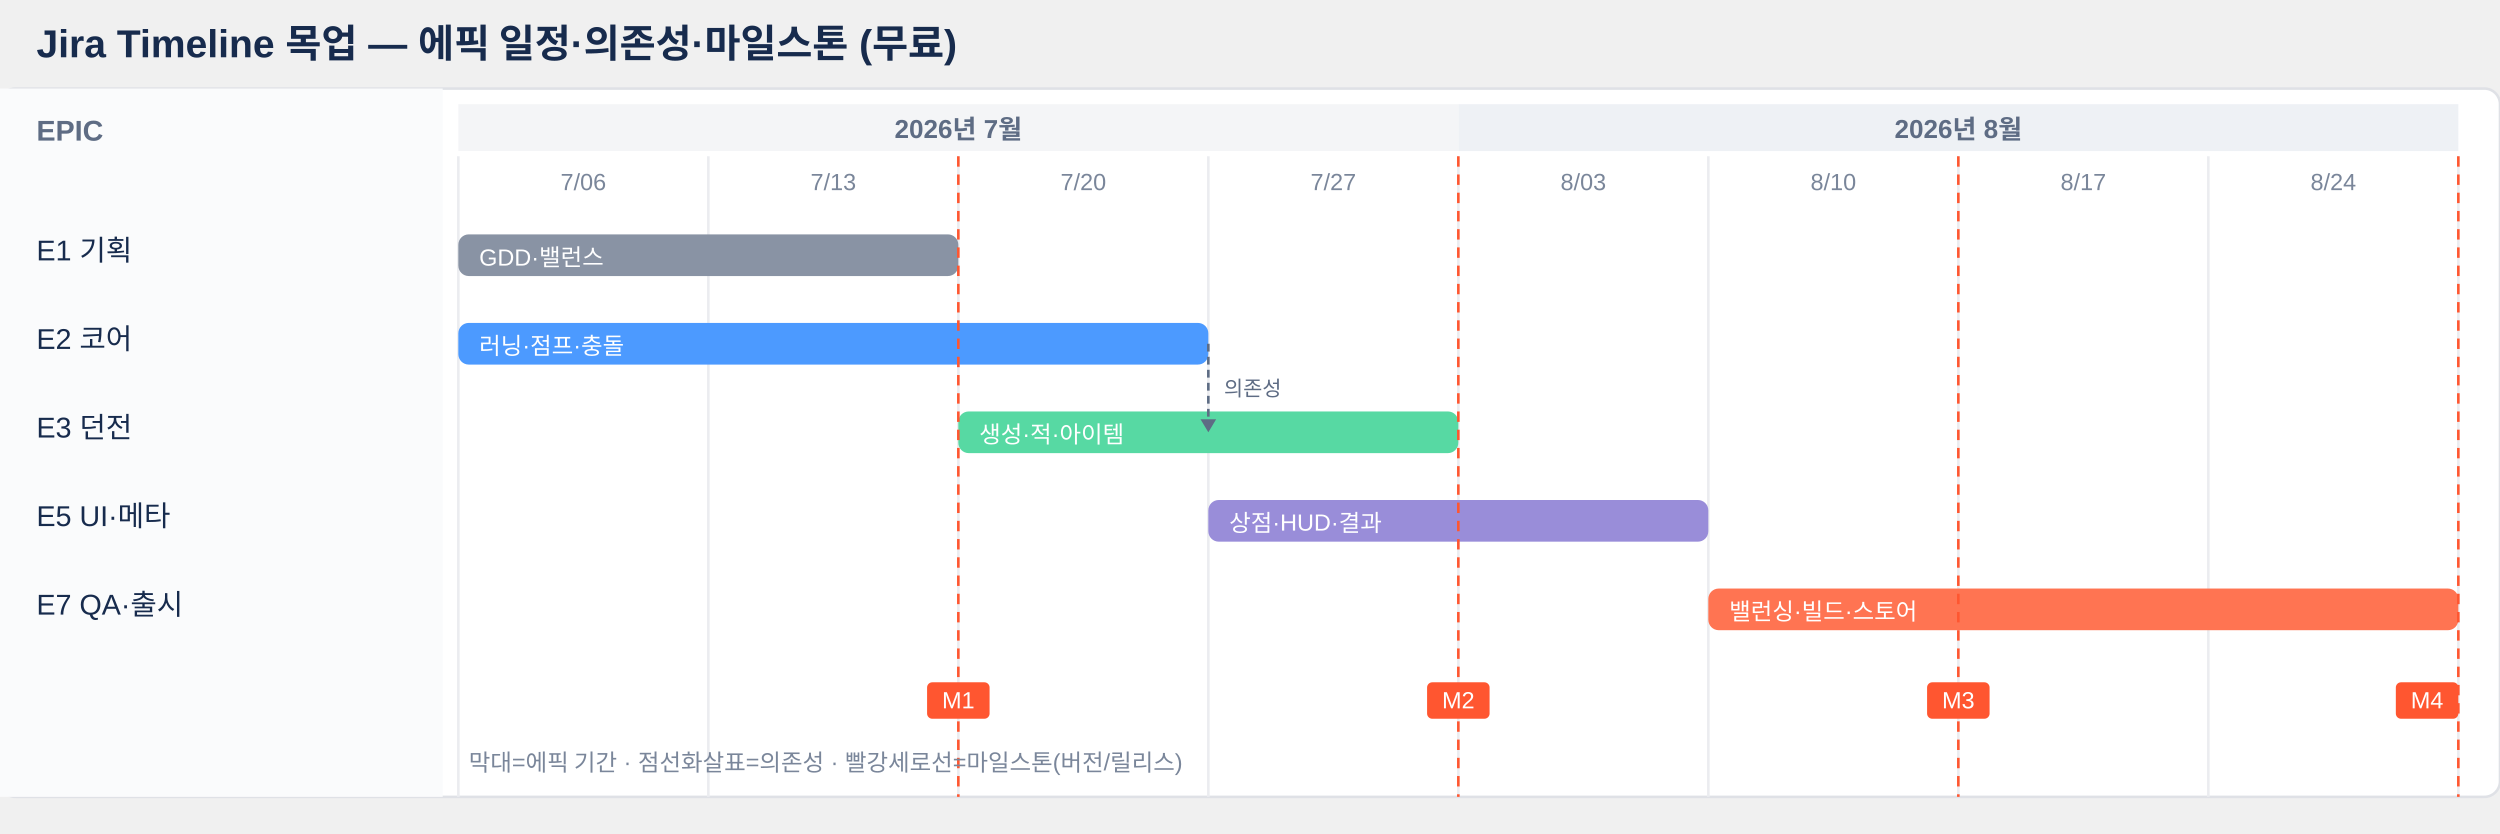
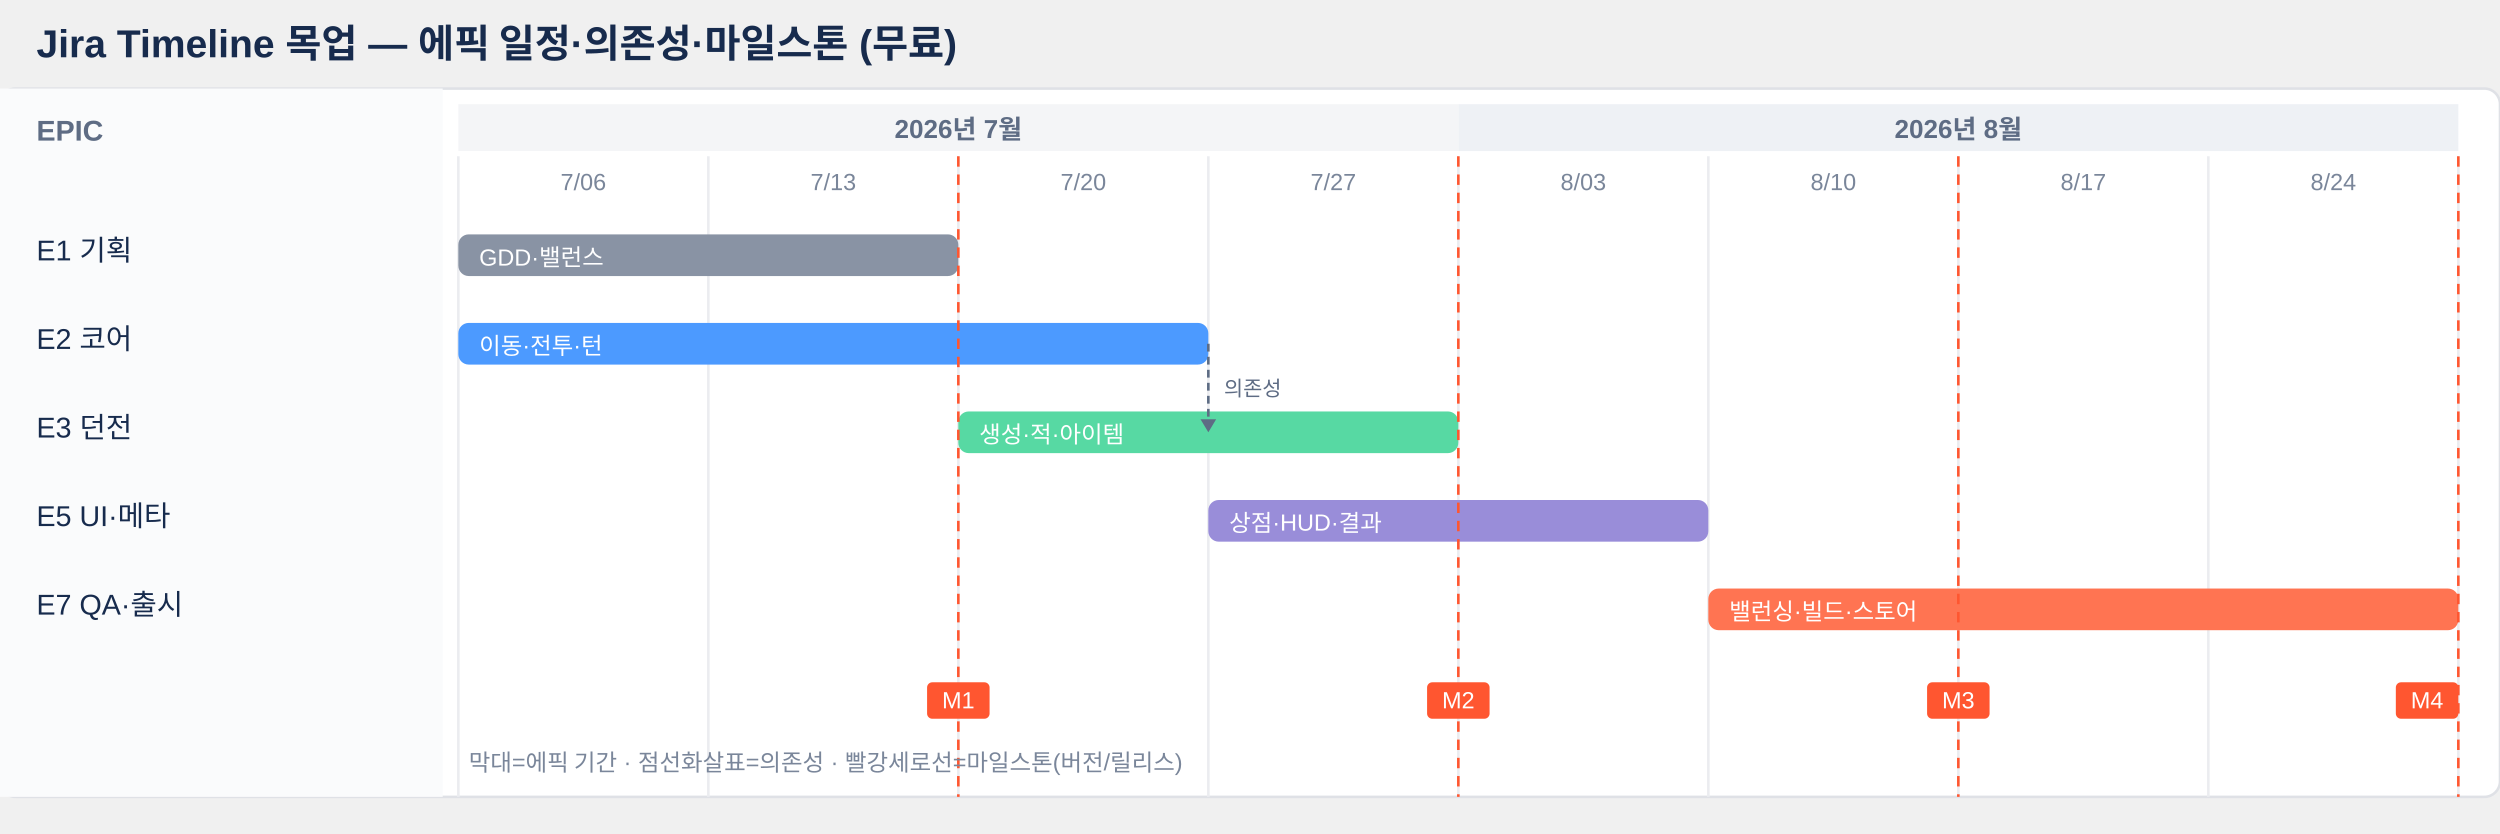
<svg xmlns="http://www.w3.org/2000/svg" viewBox="0 0 960 320" font-family="'Segoe UI', 'Malgun Gothic', Arial, sans-serif">
  <text x="14" y="22" font-size="15" font-weight="700" fill="#172B4D">Jira Timeline 목업 — 에픽 일정·의존성·마일스톤 (무료)</text>
  <rect x="0" y="34" width="960" height="272" rx="6" fill="#FFFFFF" stroke="#DFE1E6" />
  <rect x="0" y="34" width="170" height="272" fill="#FAFBFC" />
  <text x="14" y="54" font-size="11" font-weight="700" fill="#5E6C84">EPIC</text>
  <rect x="176" y="40" width="384" height="18" fill="#F4F5F7" />
  <text x="368" y="53" font-size="10" font-weight="700" fill="#5E6C84" text-anchor="middle">2026년 7월</text>
  <rect x="560" y="40" width="384" height="18" fill="#EEF1F5" />
  <text x="752" y="53" font-size="10" font-weight="700" fill="#5E6C84" text-anchor="middle">2026년 8월</text>
  <g stroke="#EBECF0" stroke-width="1">
    <line x1="176" y1="60" x2="176" y2="306" />
    <line x1="272" y1="60" x2="272" y2="306" />
    <line x1="368" y1="60" x2="368" y2="306" />
    <line x1="464" y1="60" x2="464" y2="306" />
    <line x1="560" y1="60" x2="560" y2="306" />
    <line x1="656" y1="60" x2="656" y2="306" />
    <line x1="752" y1="60" x2="752" y2="306" />
    <line x1="848" y1="60" x2="848" y2="306" />
    <line x1="944" y1="60" x2="944" y2="306" />
  </g>
  <g font-size="9" fill="#7A869A" text-anchor="middle">
    <text x="224" y="73">7/06</text>
    <text x="320" y="73">7/13</text>
    <text x="416" y="73">7/20</text>
    <text x="512" y="73">7/27</text>
    <text x="608" y="73">8/03</text>
    <text x="704" y="73">8/10</text>
    <text x="800" y="73">8/17</text>
    <text x="896" y="73">8/24</text>
  </g>
  <g font-size="11" fill="#172B4D">
    <text x="14" y="100">E1 기획</text>
    <rect x="176" y="90" width="192" height="16" rx="4" fill="#8993A4" />
    <text x="184" y="102" font-size="9" fill="#fff">GDD·밸런스</text>
    <text x="14" y="134">E2 코어</text>
    <rect x="176" y="124" width="288" height="16" rx="4" fill="#4C9AFF" />
-     <text x="184" y="136" font-size="9" fill="#fff">러닝·점프·충돌</text>
+     <text x="184" y="136" font-size="9" fill="#fff">이동·전투·턴</text>
    <text x="14" y="168">E3 던전</text>
    <rect x="368" y="158" width="192" height="16" rx="4" fill="#57D9A3" />
    <text x="376" y="170" font-size="9" fill="#fff">생성·적·아이템</text>
    <text x="14" y="202">E5 UI·메타</text>
    <rect x="464" y="192" width="192" height="16" rx="4" fill="#998DD9" />
    <text x="472" y="204" font-size="9" fill="#fff">상점·HUD·결과</text>
    <text x="14" y="236">E7 QA·출시</text>
    <rect x="656" y="226" width="288" height="16" rx="4" fill="#FF7452" />
    <text x="664" y="238" font-size="9" fill="#fff">밸런싱·빌드·스토어</text>
  </g>
  <line x1="464" y1="132" x2="464" y2="166" stroke="#5E6C84" stroke-width="1" stroke-dasharray="3,2" />
  <path d="M464 166 l-3 -5 l6 0 z" fill="#5E6C84" />
  <text x="470" y="152" font-size="8" fill="#5E6C84">의존성</text>
  <line x1="368" y1="60" x2="368" y2="306" stroke="#FF5630" stroke-width="1" stroke-dasharray="4,3" />
  <line x1="560" y1="60" x2="560" y2="306" stroke="#FF5630" stroke-width="1" stroke-dasharray="4,3" />
  <line x1="752" y1="60" x2="752" y2="306" stroke="#FF5630" stroke-width="1" stroke-dasharray="4,3" />
  <line x1="944" y1="60" x2="944" y2="306" stroke="#FF5630" stroke-width="1" stroke-dasharray="4,3" />
  <g>
    <rect x="356" y="262" width="24" height="14" rx="2" fill="#FF5630" />
    <text x="368" y="272" font-size="9" fill="#fff" text-anchor="middle">M1</text>
    <rect x="548" y="262" width="24" height="14" rx="2" fill="#FF5630" />
    <text x="560" y="272" font-size="9" fill="#fff" text-anchor="middle">M2</text>
    <rect x="740" y="262" width="24" height="14" rx="2" fill="#FF5630" />
    <text x="752" y="272" font-size="9" fill="#fff" text-anchor="middle">M3</text>
    <rect x="920" y="262" width="24" height="14" rx="2" fill="#FF5630" />
    <text x="932" y="272" font-size="9" fill="#fff" text-anchor="middle">M4</text>
  </g>
  <text x="180" y="296" font-size="9" fill="#7A869A">막대=에픽 기간 · 점선화살표=의존성 · 빨강세로선=마일스톤(버전/릴리스)</text>
</svg>
